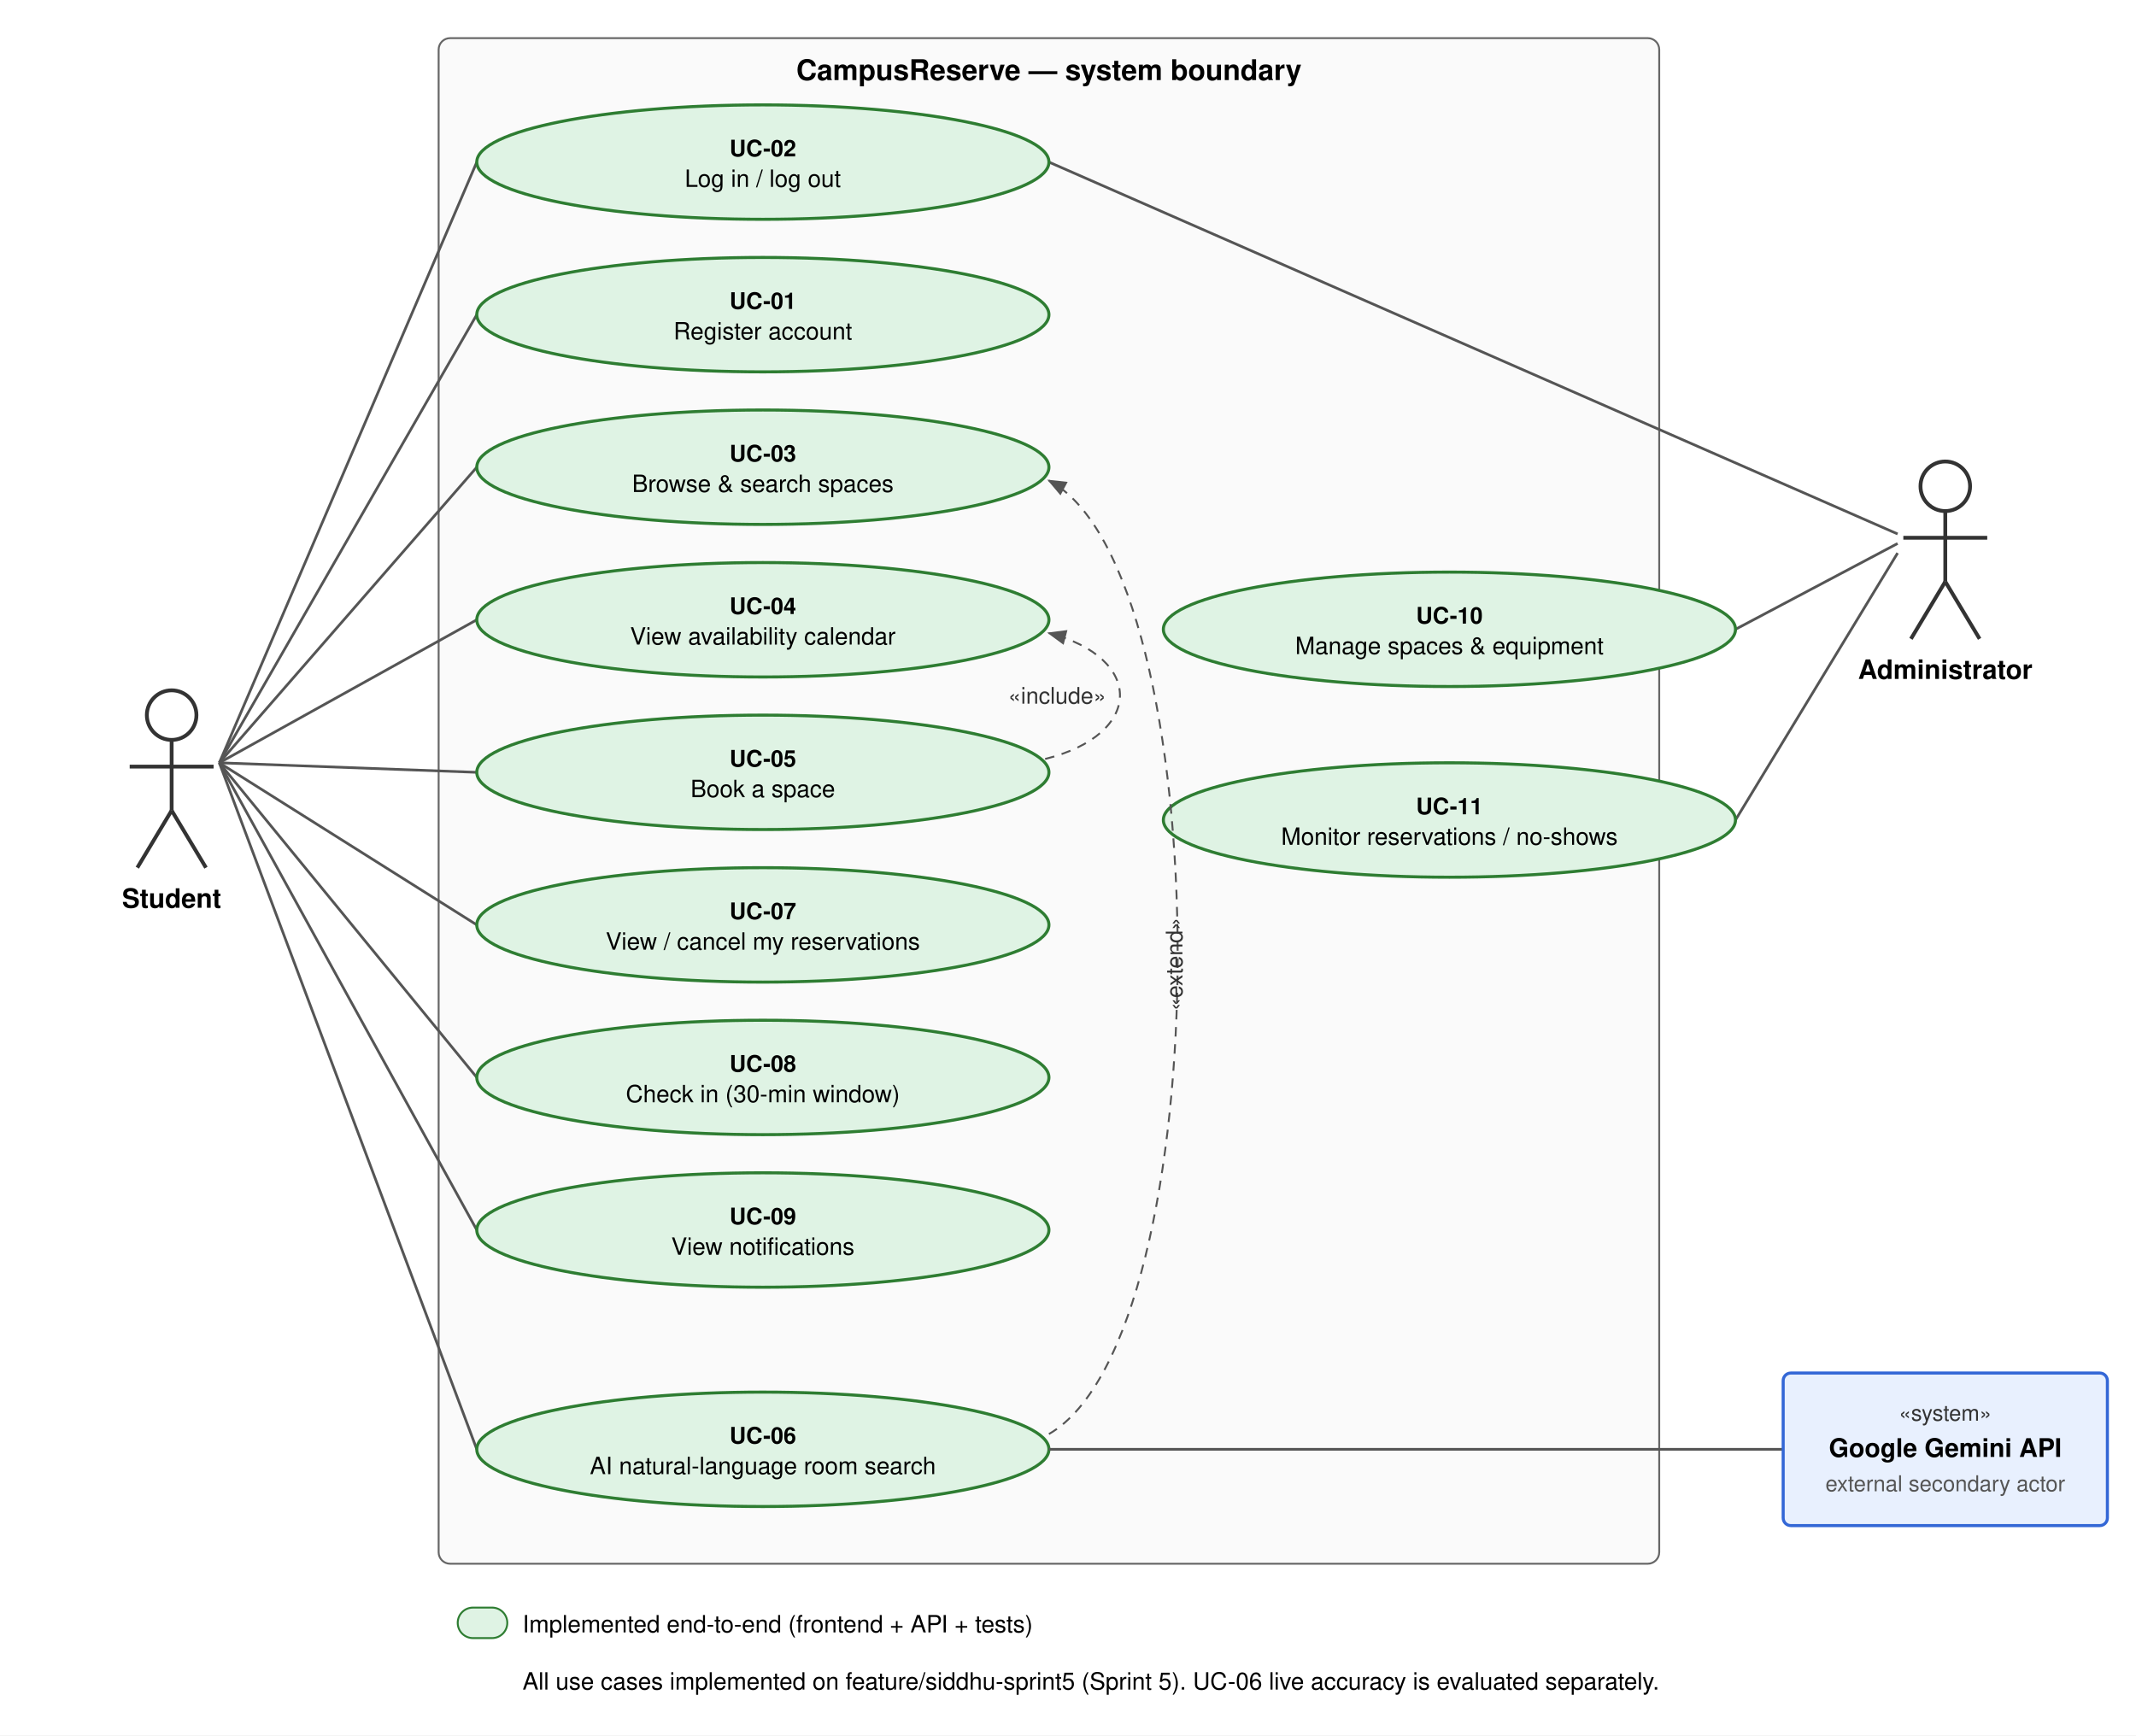
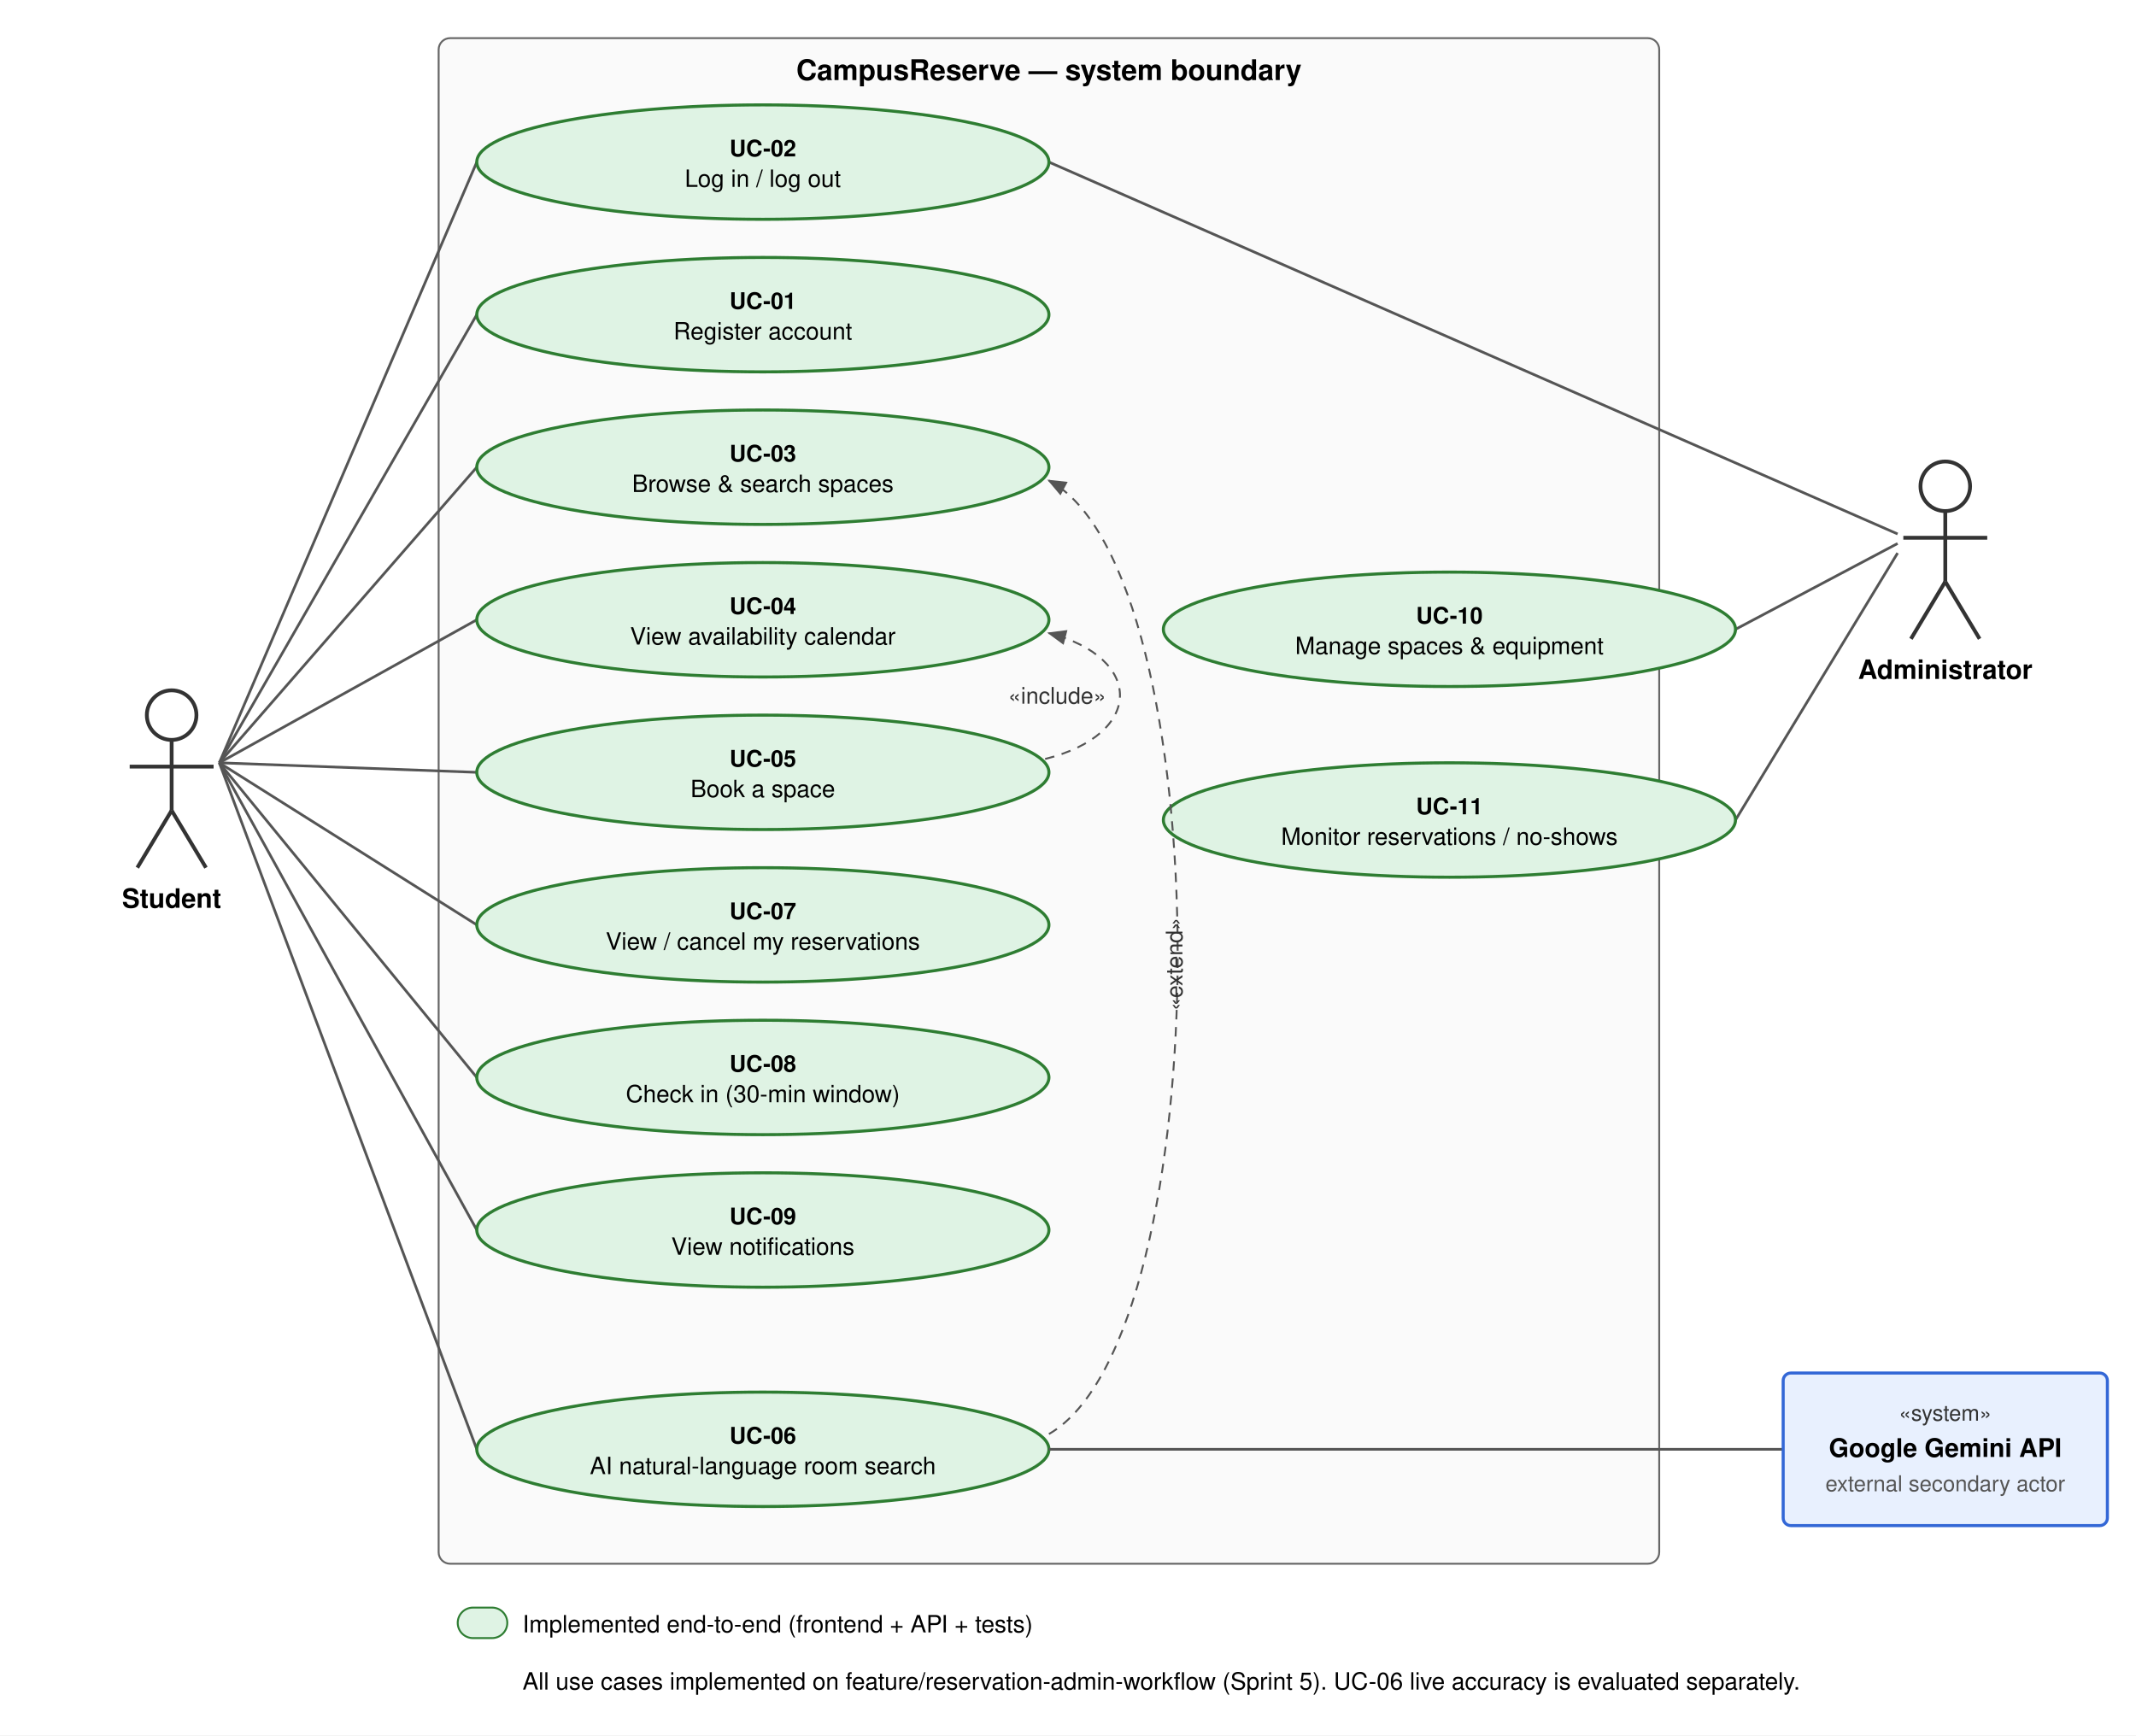
<svg xmlns="http://www.w3.org/2000/svg" width="1120" height="910" viewBox="0 0 1120 910" font-family="Helvetica,Arial,sans-serif">
  <rect width="100%" height="100%" fill="white" />
  <defs>
    <marker id="a" markerWidth="10" markerHeight="8" refX="9" refY="4" orient="auto">
      <path d="M0,0 L10,4 L0,8 z" fill="#555" />
    </marker>
  </defs>
  <rect x="230" y="20" width="640" height="800" rx="6" fill="#fafafa" stroke="#666" />
  <text x="550" y="42" text-anchor="middle" font-size="15" font-weight="bold">CampusReserve — system boundary</text>
  <line x1="115" y1="400" x2="250" y2="85" stroke="#555" stroke-width="1.4" />
  <line x1="115" y1="400" x2="250" y2="165" stroke="#555" stroke-width="1.4" />
  <line x1="115" y1="400" x2="250" y2="245" stroke="#555" stroke-width="1.4" />
  <line x1="115" y1="400" x2="250" y2="325" stroke="#555" stroke-width="1.4" />
  <line x1="115" y1="400" x2="250" y2="405" stroke="#555" stroke-width="1.4" />
  <line x1="115" y1="400" x2="250" y2="485" stroke="#555" stroke-width="1.4" />
  <line x1="115" y1="400" x2="250" y2="565" stroke="#555" stroke-width="1.4" />
  <line x1="115" y1="400" x2="250" y2="645" stroke="#555" stroke-width="1.4" />
  <line x1="115" y1="400" x2="250" y2="760" stroke="#555" stroke-width="1.4" />
  <line x1="995" y1="280" x2="550" y2="85" stroke="#555" stroke-width="1.4" />
  <line x1="995" y1="285" x2="910" y2="330" stroke="#555" stroke-width="1.4" />
  <line x1="995" y1="290" x2="910" y2="430" stroke="#555" stroke-width="1.4" />
  <ellipse cx="400" cy="85" rx="150" ry="30" fill="#dff3e4" stroke="#2e7d32" stroke-width="1.6" />
  <text x="400" y="82" text-anchor="middle" font-size="12" font-weight="bold">UC-02</text>
  <text x="400" y="98" text-anchor="middle" font-size="12.5">Log in / log out</text>
  <ellipse cx="400" cy="165" rx="150" ry="30" fill="#dff3e4" stroke="#2e7d32" stroke-width="1.6" />
  <text x="400" y="162" text-anchor="middle" font-size="12" font-weight="bold">UC-01</text>
  <text x="400" y="178" text-anchor="middle" font-size="12.5">Register account</text>
  <ellipse cx="400" cy="245" rx="150" ry="30" fill="#dff3e4" stroke="#2e7d32" stroke-width="1.6" />
  <text x="400" y="242" text-anchor="middle" font-size="12" font-weight="bold">UC-03</text>
  <text x="400" y="258" text-anchor="middle" font-size="12.5">Browse &amp; search spaces</text>
  <ellipse cx="400" cy="325" rx="150" ry="30" fill="#dff3e4" stroke="#2e7d32" stroke-width="1.6" />
  <text x="400" y="322" text-anchor="middle" font-size="12" font-weight="bold">UC-04</text>
  <text x="400" y="338" text-anchor="middle" font-size="12.5">View availability calendar</text>
  <ellipse cx="400" cy="405" rx="150" ry="30" fill="#dff3e4" stroke="#2e7d32" stroke-width="1.6" />
  <text x="400" y="402" text-anchor="middle" font-size="12" font-weight="bold">UC-05</text>
  <text x="400" y="418" text-anchor="middle" font-size="12.5">Book a space</text>
  <ellipse cx="400" cy="485" rx="150" ry="30" fill="#dff3e4" stroke="#2e7d32" stroke-width="1.6" />
  <text x="400" y="482" text-anchor="middle" font-size="12" font-weight="bold">UC-07</text>
  <text x="400" y="498" text-anchor="middle" font-size="12.5">View / cancel my reservations</text>
  <ellipse cx="400" cy="565" rx="150" ry="30" fill="#dff3e4" stroke="#2e7d32" stroke-width="1.6" />
  <text x="400" y="562" text-anchor="middle" font-size="12" font-weight="bold">UC-08</text>
  <text x="400" y="578" text-anchor="middle" font-size="12.5">Check in (30-min window)</text>
  <ellipse cx="400" cy="645" rx="150" ry="30" fill="#dff3e4" stroke="#2e7d32" stroke-width="1.6" />
  <text x="400" y="642" text-anchor="middle" font-size="12" font-weight="bold">UC-09</text>
  <text x="400" y="658" text-anchor="middle" font-size="12.5">View notifications</text>
  <ellipse cx="400" cy="760" rx="150" ry="30" fill="#dff3e4" stroke="#2e7d32" stroke-width="1.6" />
  <text x="400" y="757" text-anchor="middle" font-size="12" font-weight="bold">UC-06</text>
  <text x="400" y="773" text-anchor="middle" font-size="12.5">AI natural-language room search</text>
  <ellipse cx="760" cy="330" rx="150" ry="30" fill="#dff3e4" stroke="#2e7d32" stroke-width="1.6" />
  <text x="760" y="327" text-anchor="middle" font-size="12" font-weight="bold">UC-10</text>
  <text x="760" y="343" text-anchor="middle" font-size="12.5">Manage spaces &amp; equipment</text>
  <ellipse cx="760" cy="430" rx="150" ry="30" fill="#dff3e4" stroke="#2e7d32" stroke-width="1.6" />
  <text x="760" y="427" text-anchor="middle" font-size="12" font-weight="bold">UC-11</text>
  <text x="760" y="443" text-anchor="middle" font-size="12.5">Monitor reservations / no-shows</text>
  <path d="M548,398 C600,385 600,345 550,332" fill="none" stroke="#555" stroke-dasharray="5 4" marker-end="url(#a)" />
  <text x="580" y="369" text-anchor="end" font-size="12" fill="#333">«include»</text>
  <path d="M550,752 C640,700 640,300 550,252" fill="none" stroke="#555" stroke-dasharray="5 4" marker-end="url(#a)" />
  <text x="610" y="520" font-size="12" fill="#333" transform="rotate(-90 620 520)">«extend»</text>
  <g stroke="#333" stroke-width="2" fill="none">
    <circle cx="90" cy="375" r="13" />
    <line x1="90" y1="388" x2="90" y2="425" />
    <line x1="68" y1="402" x2="112" y2="402" />
    <line x1="90" y1="425" x2="72" y2="455" />
    <line x1="90" y1="425" x2="108" y2="455" />
  </g>
  <text x="90" y="476" text-anchor="middle" font-size="14" font-weight="bold">Student</text>
  <g stroke="#333" stroke-width="2" fill="none">
    <circle cx="1020" cy="255" r="13" />
    <line x1="1020" y1="268" x2="1020" y2="305" />
    <line x1="998" y1="282" x2="1042" y2="282" />
    <line x1="1020" y1="305" x2="1002" y2="335" />
    <line x1="1020" y1="305" x2="1038" y2="335" />
  </g>
  <text x="1020" y="356" text-anchor="middle" font-size="14" font-weight="bold">Administrator</text>
  <rect x="240" y="843" width="26" height="16" rx="8" fill="#dff3e4" stroke="#2e7d32" />
  <text x="274" y="856" font-size="12.5">Implemented end-to-end (frontend + API + tests)</text>
-   <text x="274" y="886" font-size="12.5">All use cases implemented on feature/siddhu-sprint5 (Sprint 5). UC-06 live accuracy is evaluated separately.</text>
+   <text x="274" y="886" font-size="12.5">All use cases implemented on feature/reservation-admin-workflow (Sprint 5). UC-06 live accuracy is evaluated separately.</text>
  <line x1="935" y1="760" x2="550" y2="760" stroke="#555" stroke-width="1.4" />
  <rect x="935" y="720" width="170" height="80" rx="4" fill="#e8f0fe" stroke="#3367d6" stroke-width="1.6" />
  <text x="1020" y="745" text-anchor="middle" font-size="11.5" fill="#333">«system»</text>
  <text x="1020" y="764" text-anchor="middle" font-size="13.5" font-weight="bold">Google Gemini API</text>
  <text x="1020" y="782" text-anchor="middle" font-size="11.5" fill="#555">external secondary actor</text>
</svg>
